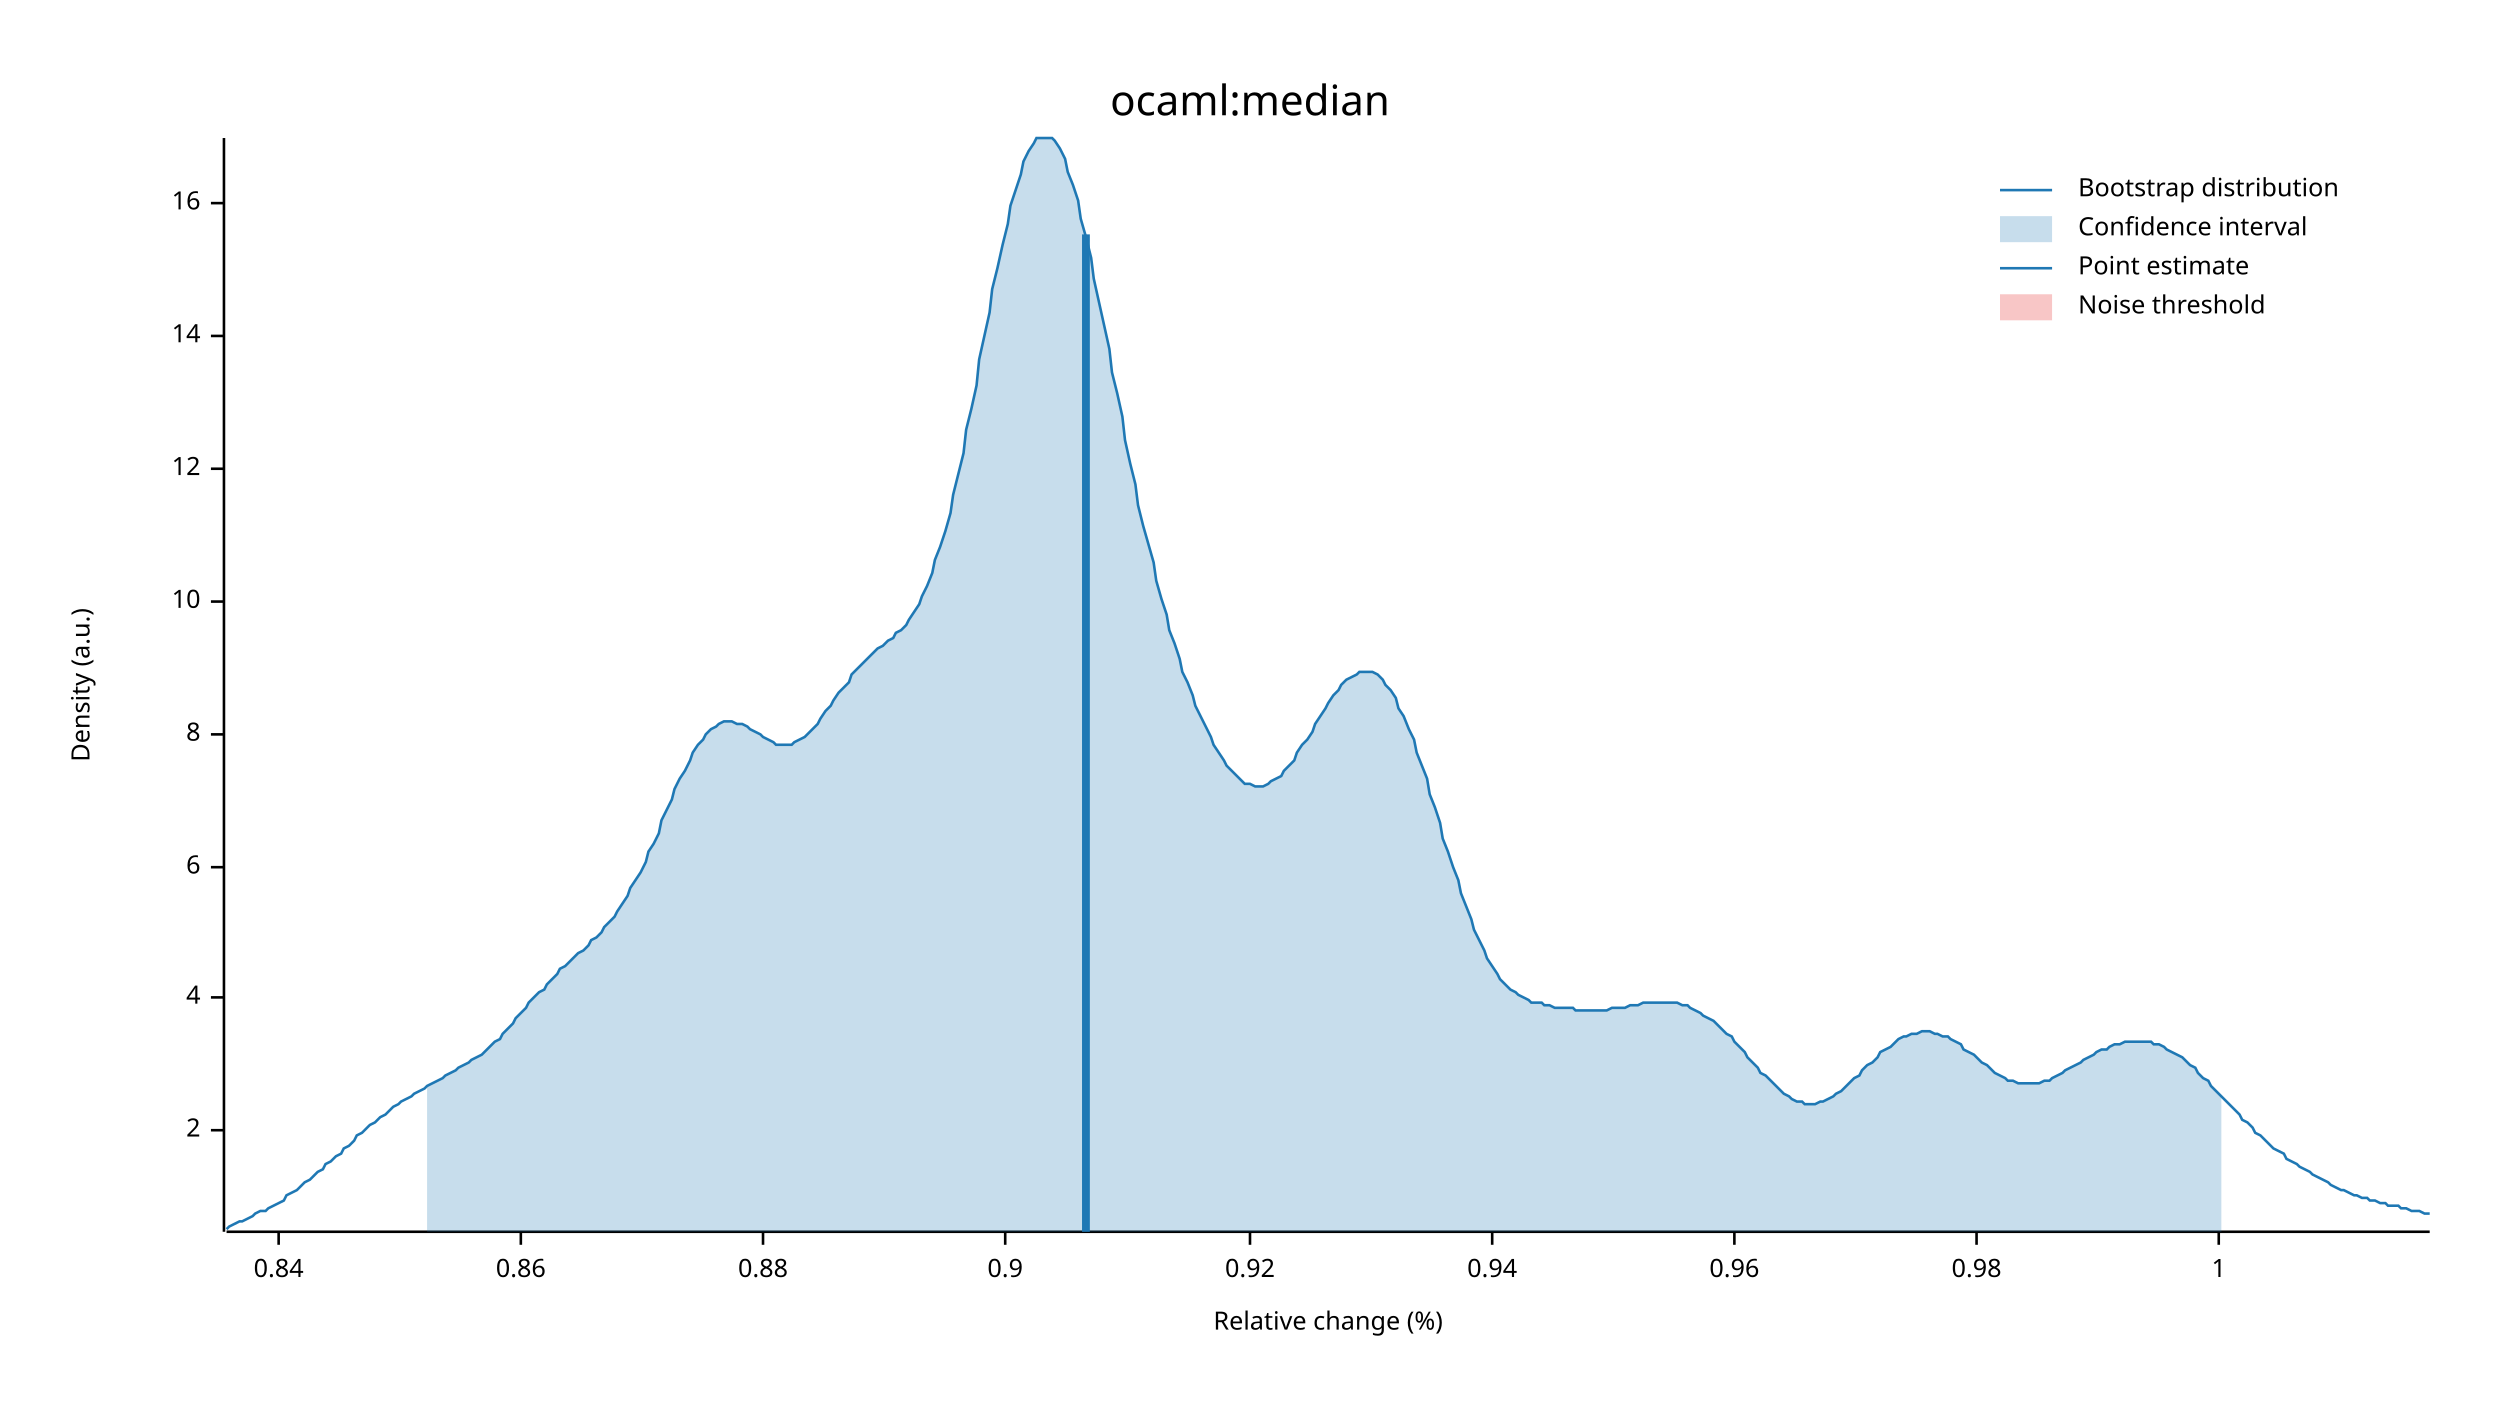
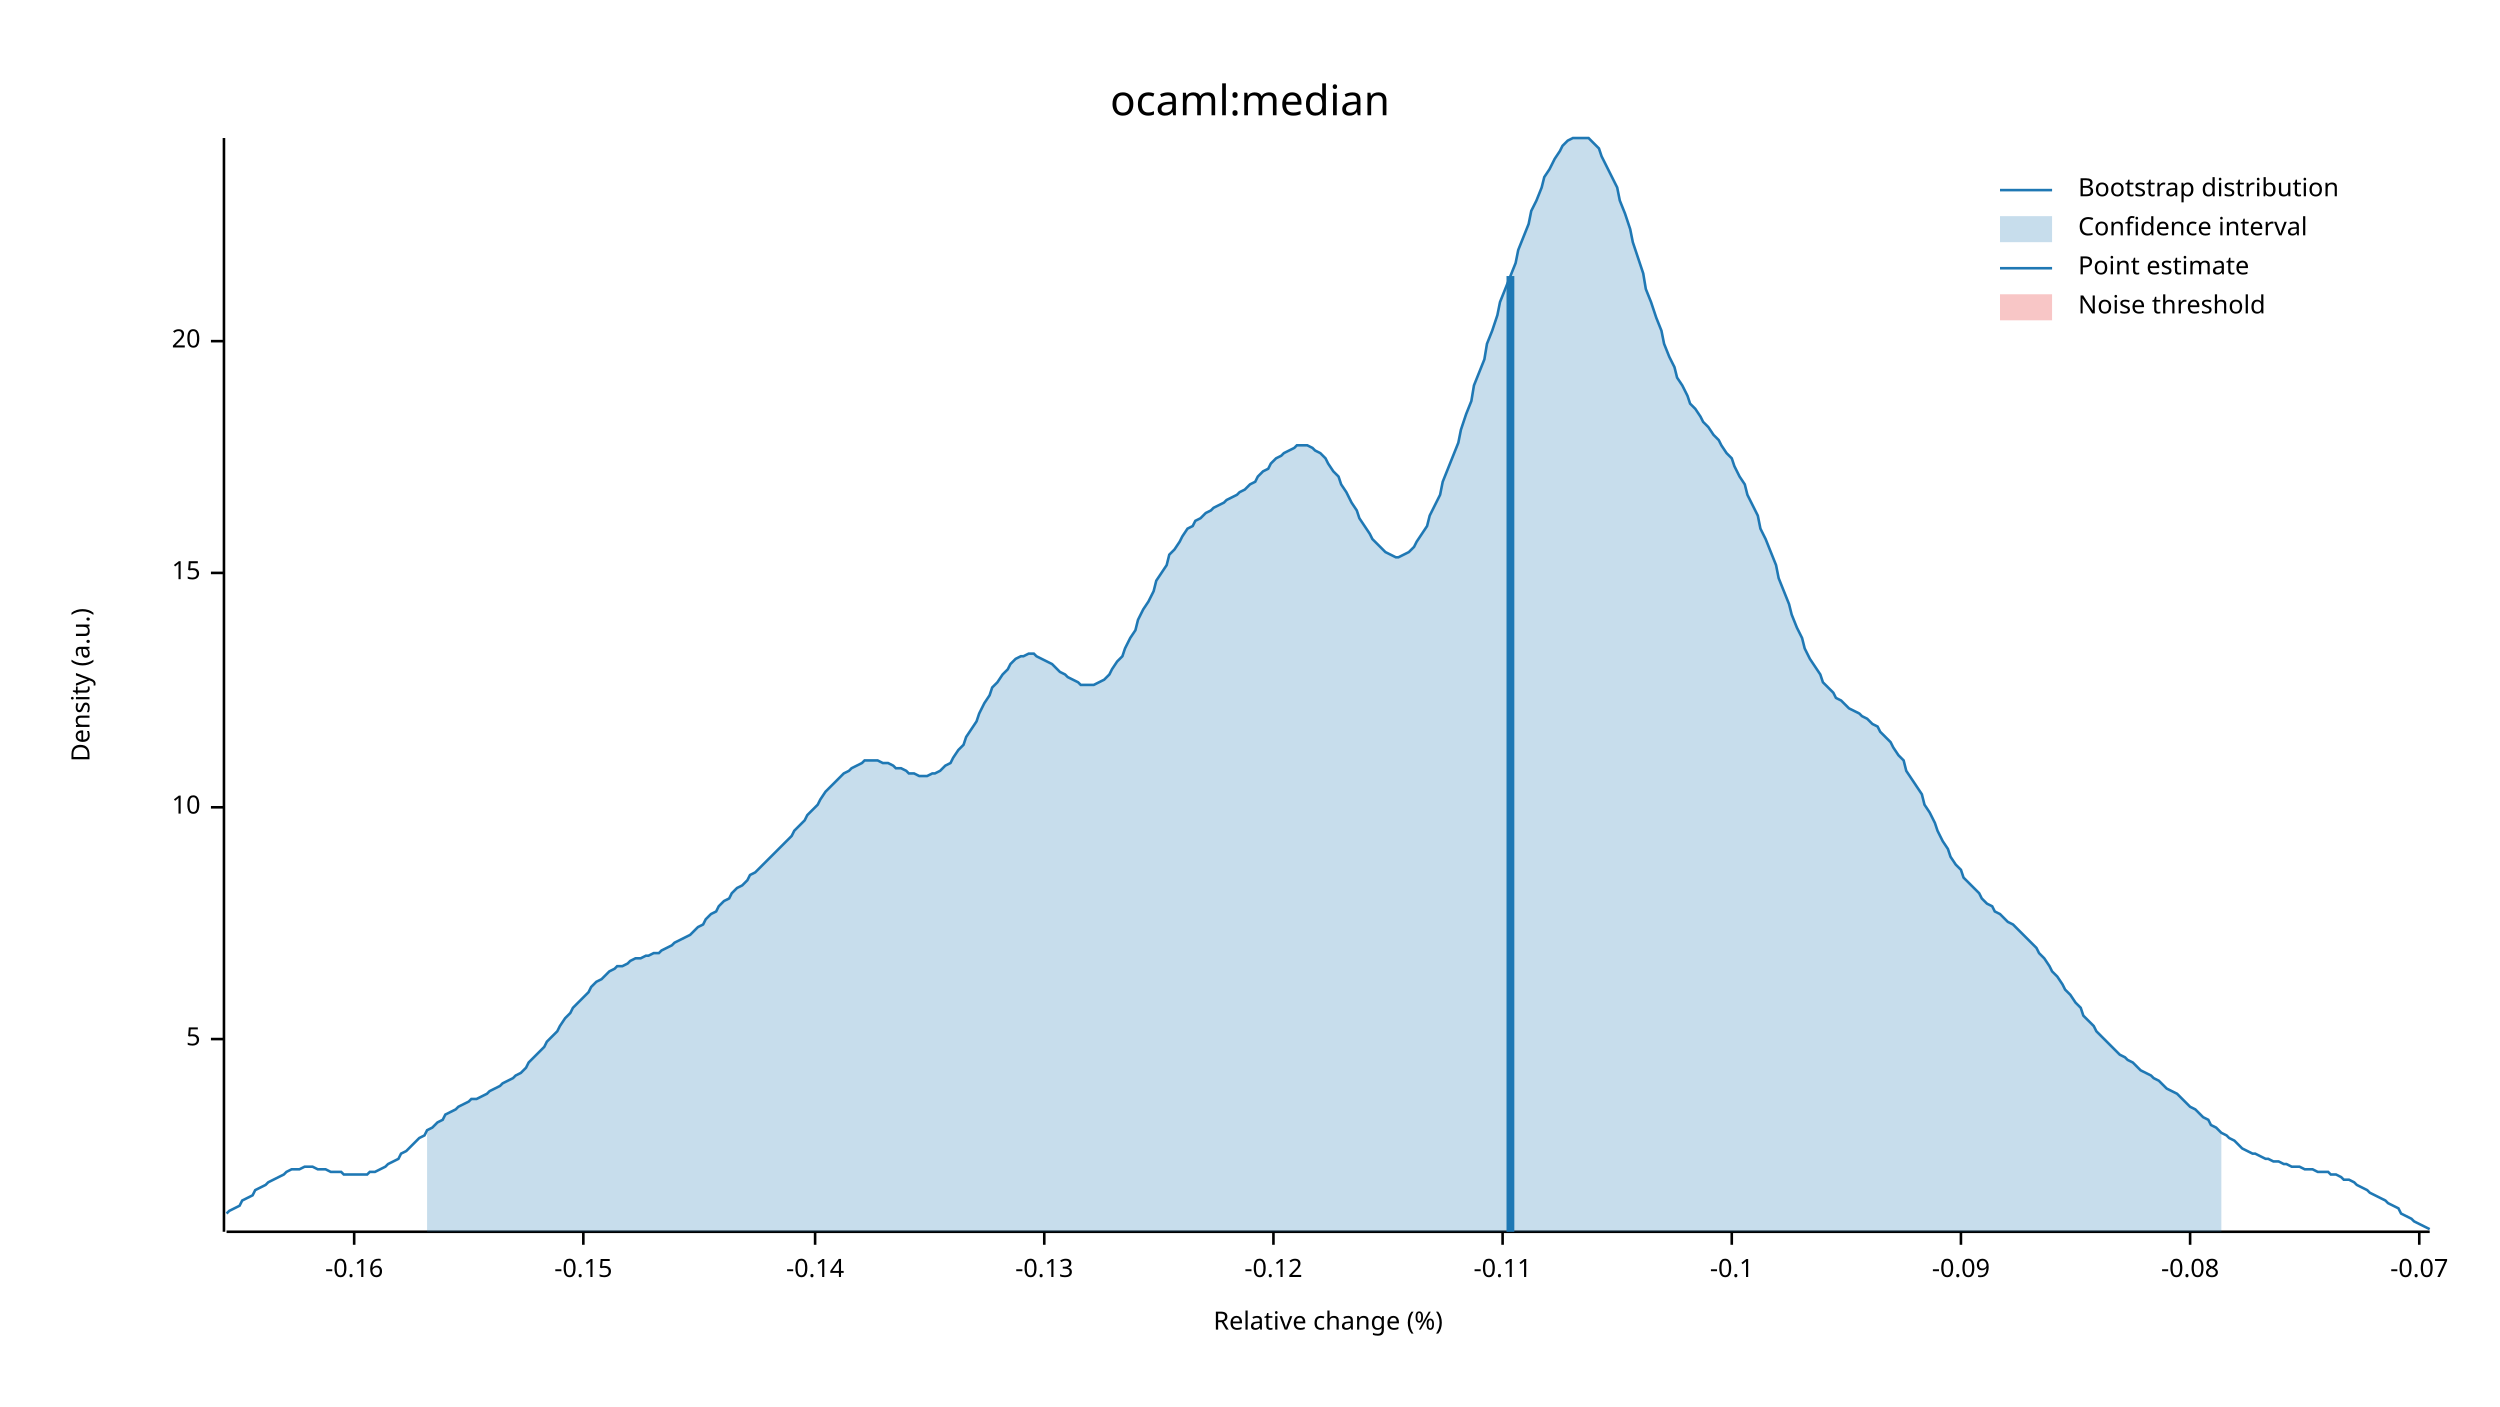
<svg xmlns="http://www.w3.org/2000/svg" width="960" height="540" viewBox="0 0 960 540">
  <text x="480" y="32" dy="0.76em" text-anchor="middle" font-family="sans-serif" font-size="16.129" opacity="1" fill="#000000">
ocaml:median
</text>
  <text x="27" y="263" dy="0.76em" text-anchor="middle" font-family="sans-serif" font-size="9.677" opacity="1" fill="#000000" transform="rotate(270, 27, 263)">
Density (a.u.)
</text>
  <text x="510" y="513" dy="-0.5ex" text-anchor="middle" font-family="sans-serif" font-size="9.677" opacity="1" fill="#000000">
Relative change (%)
</text>
  <polyline fill="none" opacity="1" stroke="#000000" stroke-width="1" points="86,53 86,473 " />
-   <text x="77" y="434" dy="0.5ex" text-anchor="end" font-family="sans-serif" font-size="9.677" opacity="1" fill="#000000">
- 2
+   <text x="77" y="399" dy="0.5ex" text-anchor="end" font-family="sans-serif" font-size="9.677" opacity="1" fill="#000000">
+ 5
</text>
-   <polyline fill="none" opacity="1" stroke="#000000" stroke-width="1" points="81,434 86,434 " />
-   <text x="77" y="383" dy="0.5ex" text-anchor="end" font-family="sans-serif" font-size="9.677" opacity="1" fill="#000000">
- 4
- </text>
-   <polyline fill="none" opacity="1" stroke="#000000" stroke-width="1" points="81,383 86,383 " />
-   <text x="77" y="333" dy="0.5ex" text-anchor="end" font-family="sans-serif" font-size="9.677" opacity="1" fill="#000000">
- 6
- </text>
-   <polyline fill="none" opacity="1" stroke="#000000" stroke-width="1" points="81,333 86,333 " />
-   <text x="77" y="282" dy="0.5ex" text-anchor="end" font-family="sans-serif" font-size="9.677" opacity="1" fill="#000000">
- 8
- </text>
-   <polyline fill="none" opacity="1" stroke="#000000" stroke-width="1" points="81,282 86,282 " />
-   <text x="77" y="231" dy="0.5ex" text-anchor="end" font-family="sans-serif" font-size="9.677" opacity="1" fill="#000000">
+   <polyline fill="none" opacity="1" stroke="#000000" stroke-width="1" points="81,399 86,399 " />
+   <text x="77" y="310" dy="0.5ex" text-anchor="end" font-family="sans-serif" font-size="9.677" opacity="1" fill="#000000">
10
</text>
-   <polyline fill="none" opacity="1" stroke="#000000" stroke-width="1" points="81,231 86,231 " />
-   <text x="77" y="180" dy="0.5ex" text-anchor="end" font-family="sans-serif" font-size="9.677" opacity="1" fill="#000000">
- 12
+   <polyline fill="none" opacity="1" stroke="#000000" stroke-width="1" points="81,310 86,310 " />
+   <text x="77" y="220" dy="0.5ex" text-anchor="end" font-family="sans-serif" font-size="9.677" opacity="1" fill="#000000">
+ 15
</text>
-   <polyline fill="none" opacity="1" stroke="#000000" stroke-width="1" points="81,180 86,180 " />
-   <text x="77" y="129" dy="0.5ex" text-anchor="end" font-family="sans-serif" font-size="9.677" opacity="1" fill="#000000">
- 14
+   <polyline fill="none" opacity="1" stroke="#000000" stroke-width="1" points="81,220 86,220 " />
+   <text x="77" y="131" dy="0.5ex" text-anchor="end" font-family="sans-serif" font-size="9.677" opacity="1" fill="#000000">
+ 20
</text>
-   <polyline fill="none" opacity="1" stroke="#000000" stroke-width="1" points="81,129 86,129 " />
-   <text x="77" y="78" dy="0.5ex" text-anchor="end" font-family="sans-serif" font-size="9.677" opacity="1" fill="#000000">
- 16
+   <polyline fill="none" opacity="1" stroke="#000000" stroke-width="1" points="81,131 86,131 " />
+   <polyline fill="none" opacity="1" stroke="#000000" stroke-width="1" points="87,473 933,473 " />
+   <text x="136" y="483" dy="0.76em" text-anchor="middle" font-family="sans-serif" font-size="9.677" opacity="1" fill="#000000">
+ -0.16
</text>
-   <polyline fill="none" opacity="1" stroke="#000000" stroke-width="1" points="81,78 86,78 " />
-   <polyline fill="none" opacity="1" stroke="#000000" stroke-width="1" points="87,473 933,473 " />
-   <text x="107" y="483" dy="0.76em" text-anchor="middle" font-family="sans-serif" font-size="9.677" opacity="1" fill="#000000">
- 0.84
+   <polyline fill="none" opacity="1" stroke="#000000" stroke-width="1" points="136,473 136,478 " />
+   <text x="224" y="483" dy="0.76em" text-anchor="middle" font-family="sans-serif" font-size="9.677" opacity="1" fill="#000000">
+ -0.15
</text>
-   <polyline fill="none" opacity="1" stroke="#000000" stroke-width="1" points="107,473 107,478 " />
-   <text x="200" y="483" dy="0.76em" text-anchor="middle" font-family="sans-serif" font-size="9.677" opacity="1" fill="#000000">
- 0.86
+   <polyline fill="none" opacity="1" stroke="#000000" stroke-width="1" points="224,473 224,478 " />
+   <text x="313" y="483" dy="0.76em" text-anchor="middle" font-family="sans-serif" font-size="9.677" opacity="1" fill="#000000">
+ -0.14
</text>
-   <polyline fill="none" opacity="1" stroke="#000000" stroke-width="1" points="200,473 200,478 " />
-   <text x="293" y="483" dy="0.76em" text-anchor="middle" font-family="sans-serif" font-size="9.677" opacity="1" fill="#000000">
- 0.88
+   <polyline fill="none" opacity="1" stroke="#000000" stroke-width="1" points="313,473 313,478 " />
+   <text x="401" y="483" dy="0.76em" text-anchor="middle" font-family="sans-serif" font-size="9.677" opacity="1" fill="#000000">
+ -0.13
</text>
-   <polyline fill="none" opacity="1" stroke="#000000" stroke-width="1" points="293,473 293,478 " />
-   <text x="386" y="483" dy="0.76em" text-anchor="middle" font-family="sans-serif" font-size="9.677" opacity="1" fill="#000000">
- 0.9
+   <polyline fill="none" opacity="1" stroke="#000000" stroke-width="1" points="401,473 401,478 " />
+   <text x="489" y="483" dy="0.76em" text-anchor="middle" font-family="sans-serif" font-size="9.677" opacity="1" fill="#000000">
+ -0.12
</text>
-   <polyline fill="none" opacity="1" stroke="#000000" stroke-width="1" points="386,473 386,478 " />
-   <text x="480" y="483" dy="0.76em" text-anchor="middle" font-family="sans-serif" font-size="9.677" opacity="1" fill="#000000">
- 0.92
+   <polyline fill="none" opacity="1" stroke="#000000" stroke-width="1" points="489,473 489,478 " />
+   <text x="577" y="483" dy="0.76em" text-anchor="middle" font-family="sans-serif" font-size="9.677" opacity="1" fill="#000000">
+ -0.11
</text>
-   <polyline fill="none" opacity="1" stroke="#000000" stroke-width="1" points="480,473 480,478 " />
-   <text x="573" y="483" dy="0.76em" text-anchor="middle" font-family="sans-serif" font-size="9.677" opacity="1" fill="#000000">
- 0.94
+   <polyline fill="none" opacity="1" stroke="#000000" stroke-width="1" points="577,473 577,478 " />
+   <text x="665" y="483" dy="0.76em" text-anchor="middle" font-family="sans-serif" font-size="9.677" opacity="1" fill="#000000">
+ -0.1
</text>
-   <polyline fill="none" opacity="1" stroke="#000000" stroke-width="1" points="573,473 573,478 " />
-   <text x="666" y="483" dy="0.76em" text-anchor="middle" font-family="sans-serif" font-size="9.677" opacity="1" fill="#000000">
- 0.96
+   <polyline fill="none" opacity="1" stroke="#000000" stroke-width="1" points="665,473 665,478 " />
+   <text x="753" y="483" dy="0.76em" text-anchor="middle" font-family="sans-serif" font-size="9.677" opacity="1" fill="#000000">
+ -0.09
</text>
-   <polyline fill="none" opacity="1" stroke="#000000" stroke-width="1" points="666,473 666,478 " />
-   <text x="759" y="483" dy="0.76em" text-anchor="middle" font-family="sans-serif" font-size="9.677" opacity="1" fill="#000000">
- 0.98
+   <polyline fill="none" opacity="1" stroke="#000000" stroke-width="1" points="753,473 753,478 " />
+   <text x="841" y="483" dy="0.76em" text-anchor="middle" font-family="sans-serif" font-size="9.677" opacity="1" fill="#000000">
+ -0.08
</text>
-   <polyline fill="none" opacity="1" stroke="#000000" stroke-width="1" points="759,473 759,478 " />
-   <text x="852" y="483" dy="0.76em" text-anchor="middle" font-family="sans-serif" font-size="9.677" opacity="1" fill="#000000">
- 1
+   <polyline fill="none" opacity="1" stroke="#000000" stroke-width="1" points="841,473 841,478 " />
+   <text x="929" y="483" dy="0.76em" text-anchor="middle" font-family="sans-serif" font-size="9.677" opacity="1" fill="#000000">
+ -0.07
</text>
-   <polyline fill="none" opacity="1" stroke="#000000" stroke-width="1" points="852,473 852,478 " />
-   <polyline fill="none" opacity="1" stroke="#1F78B4" stroke-width="1" points="87,472 88,471 90,470 92,469 93,469 95,468 97,467 98,466 100,465 102,465 103,464 105,463 107,462 109,461 110,459 112,458 114,457 115,456 117,454 119,453 120,452 122,450 124,449 125,447 127,446 129,444 131,443 132,441 134,440 136,438 137,436 139,435 141,433 142,432 144,431 146,429 148,428 149,427 151,425 153,424 154,423 156,422 158,421 159,420 161,419 163,418 164,417 166,416 168,415 170,414 171,413 173,412 175,411 176,410 178,409 180,408 181,407 183,406 185,405 187,403 188,402 190,400 192,399 193,397 195,395 197,393 198,391 200,389 202,387 203,385 205,383 207,381 209,380 210,378 212,376 214,374 215,372 217,371 219,369 220,368 222,366 224,365 226,363 227,361 229,360 231,358 232,356 234,354 236,352 237,350 239,347 241,344 242,341 244,338 246,335 248,331 249,327 251,324 253,320 254,315 256,311 258,307 259,303 261,299 263,296 265,292 266,289 268,286 270,284 271,282 273,280 275,279 276,278 278,277 280,277 281,277 283,278 285,278 287,279 288,280 290,281 292,282 293,283 295,284 297,285 298,286 300,286 302,286 304,286 305,285 307,284 309,283 310,282 312,280 314,278 315,276 317,273 319,271 320,269 322,266 324,264 326,262 327,259 329,257 331,255 332,254 334,252 336,250 337,249 339,248 341,246 343,245 344,243 346,242 348,240 349,238 351,235 353,232 354,229 356,225 358,220 359,215 361,210 363,204 365,197 366,190 368,182 370,174 371,165 373,157 375,148 376,138 378,129 380,120 381,111 383,103 385,94 387,86 388,79 390,73 392,67 393,62 395,58 397,55 398,53 400,53 402,53 404,53 405,54 407,57 409,61 410,66 412,71 414,77 415,84 417,91 419,99 420,107 422,116 424,125 426,134 427,143 429,151 431,160 432,169 434,178 436,186 437,194 439,202 441,209 443,216 444,223 446,230 448,236 449,242 451,247 453,253 454,258 456,262 458,267 459,271 461,275 463,279 465,283 466,286 468,289 470,292 471,294 473,296 475,298 476,299 478,301 480,301 482,302 483,302 485,302 487,301 488,300 490,299 492,298 493,296 495,294 497,292 498,289 500,286 502,284 504,281 505,278 507,275 509,272 510,270 512,267 514,265 515,263 517,261 519,260 521,259 522,258 524,258 526,258 527,258 529,259 531,261 532,263 534,265 536,268 537,272 539,275 541,280 543,284 544,289 546,294 548,299 549,305 551,310 553,316 554,322 556,327 558,333 560,338 561,343 563,348 565,353 566,357 568,361 570,365 571,368 573,371 575,374 576,376 578,378 580,380 582,381 583,382 585,383 587,384 588,385 590,385 592,385 593,386 595,386 597,387 599,387 600,387 602,387 604,387 605,388 607,388 609,388 610,388 612,388 614,388 615,388 617,388 619,387 621,387 622,387 624,387 626,386 627,386 629,386 631,385 632,385 634,385 636,385 638,385 639,385 641,385 643,385 644,385 646,386 648,386 649,387 651,388 653,389 654,390 656,391 658,392 660,394 661,395 663,397 665,398 666,400 668,402 670,404 671,406 673,408 675,410 676,412 678,413 680,415 682,417 683,418 685,420 687,421 688,422 690,423 692,423 693,424 695,424 697,424 699,423 700,423 702,422 704,421 705,420 707,419 709,417 710,416 712,414 714,413 715,411 717,409 719,408 721,406 722,404 724,403 726,402 727,401 729,399 731,398 732,398 734,397 736,397 738,396 739,396 741,396 743,397 744,397 746,398 748,398 749,399 751,400 753,401 754,403 756,404 758,405 760,407 761,408 763,409 765,411 766,412 768,413 770,414 771,415 773,415 775,416 777,416 778,416 780,416 782,416 783,416 785,415 787,415 788,414 790,413 792,412 793,411 795,410 797,409 799,408 800,407 802,406 804,405 805,404 807,403 809,403 810,402 812,401 814,401 816,400 817,400 819,400 821,400 822,400 824,400 826,400 827,401 829,401 831,402 832,403 834,404 836,405 838,406 839,407 841,409 843,410 844,412 846,414 848,415 849,417 851,419 853,421 855,423 856,424 858,426 860,428 861,430 863,431 865,433 866,435 868,436 870,438 871,439 873,441 875,442 877,443 878,445 880,446 882,447 883,448 885,449 887,450 888,451 890,452 892,453 894,454 895,455 897,456 899,457 900,457 902,458 904,459 905,459 907,460 909,460 910,461 912,461 914,462 916,462 917,463 919,463 921,463 922,464 924,464 926,465 927,465 929,465 931,466 933,466 " />
-   <polygon opacity="0.25" fill="#1F78B4" points="164,417 166,416 168,415 170,414 171,413 173,412 175,411 176,410 178,409 180,408 181,407 183,406 185,405 187,403 188,402 190,400 192,399 193,397 195,395 197,393 198,391 200,389 202,387 203,385 205,383 207,381 209,380 210,378 212,376 214,374 215,372 217,371 219,369 220,368 222,366 224,365 226,363 227,361 229,360 231,358 232,356 234,354 236,352 237,350 239,347 241,344 242,341 244,338 246,335 248,331 249,327 251,324 253,320 254,315 256,311 258,307 259,303 261,299 263,296 265,292 266,289 268,286 270,284 271,282 273,280 275,279 276,278 278,277 280,277 281,277 283,278 285,278 287,279 288,280 290,281 292,282 293,283 295,284 297,285 298,286 300,286 302,286 304,286 305,285 307,284 309,283 310,282 312,280 314,278 315,276 317,273 319,271 320,269 322,266 324,264 326,262 327,259 329,257 331,255 332,254 334,252 336,250 337,249 339,248 341,246 343,245 344,243 346,242 348,240 349,238 351,235 353,232 354,229 356,225 358,220 359,215 361,210 363,204 365,197 366,190 368,182 370,174 371,165 373,157 375,148 376,138 378,129 380,120 381,111 383,103 385,94 387,86 388,79 390,73 392,67 393,62 395,58 397,55 398,53 400,53 402,53 404,53 405,54 407,57 409,61 410,66 412,71 414,77 415,84 417,91 419,99 420,107 422,116 424,125 426,134 427,143 429,151 431,160 432,169 434,178 436,186 437,194 439,202 441,209 443,216 444,223 446,230 448,236 449,242 451,247 453,253 454,258 456,262 458,267 459,271 461,275 463,279 465,283 466,286 468,289 470,292 471,294 473,296 475,298 476,299 478,301 480,301 482,302 483,302 485,302 487,301 488,300 490,299 492,298 493,296 495,294 497,292 498,289 500,286 502,284 504,281 505,278 507,275 509,272 510,270 512,267 514,265 515,263 517,261 519,260 521,259 522,258 524,258 526,258 527,258 529,259 531,261 532,263 534,265 536,268 537,272 539,275 541,280 543,284 544,289 546,294 548,299 549,305 551,310 553,316 554,322 556,327 558,333 560,338 561,343 563,348 565,353 566,357 568,361 570,365 571,368 573,371 575,374 576,376 578,378 580,380 582,381 583,382 585,383 587,384 588,385 590,385 592,385 593,386 595,386 597,387 599,387 600,387 602,387 604,387 605,388 607,388 609,388 610,388 612,388 614,388 615,388 617,388 619,387 621,387 622,387 624,387 626,386 627,386 629,386 631,385 632,385 634,385 636,385 638,385 639,385 641,385 643,385 644,385 646,386 648,386 649,387 651,388 653,389 654,390 656,391 658,392 660,394 661,395 663,397 665,398 666,400 668,402 670,404 671,406 673,408 675,410 676,412 678,413 680,415 682,417 683,418 685,420 687,421 688,422 690,423 692,423 693,424 695,424 697,424 699,423 700,423 702,422 704,421 705,420 707,419 709,417 710,416 712,414 714,413 715,411 717,409 719,408 721,406 722,404 724,403 726,402 727,401 729,399 731,398 732,398 734,397 736,397 738,396 739,396 741,396 743,397 744,397 746,398 748,398 749,399 751,400 753,401 754,403 756,404 758,405 760,407 761,408 763,409 765,411 766,412 768,413 770,414 771,415 773,415 775,416 777,416 778,416 780,416 782,416 783,416 785,415 787,415 788,414 790,413 792,412 793,411 795,410 797,409 799,408 800,407 802,406 804,405 805,404 807,403 809,403 810,402 812,401 814,401 816,400 817,400 819,400 821,400 822,400 824,400 826,400 827,401 829,401 831,402 832,403 834,404 836,405 838,406 839,407 841,409 843,410 844,412 846,414 848,415 849,417 851,419 853,421 853,473 164,473 " />
-   <polyline fill="none" opacity="1" stroke="#1F78B4" stroke-width="3" points="417,473 417,90 " />
+   <polyline fill="none" opacity="1" stroke="#000000" stroke-width="1" points="929,473 929,478 " />
+   <polyline fill="none" opacity="1" stroke="#1F78B4" stroke-width="1" points="87,466 88,465 90,464 92,463 93,461 95,460 97,459 98,457 100,456 102,455 103,454 105,453 107,452 109,451 110,450 112,449 114,449 115,449 117,448 119,448 120,448 122,449 124,449 125,449 127,450 129,450 131,450 132,451 134,451 136,451 137,451 139,451 141,451 142,450 144,450 146,449 148,448 149,447 151,446 153,445 154,443 156,442 158,440 159,439 161,437 163,436 164,434 166,433 168,431 170,430 171,428 173,427 175,426 176,425 178,424 180,423 181,422 183,422 185,421 187,420 188,419 190,418 192,417 193,416 195,415 197,414 198,413 200,412 202,410 203,408 205,406 207,404 209,402 210,400 212,398 214,396 215,394 217,391 219,389 220,387 222,385 224,383 226,381 227,379 229,377 231,376 232,375 234,373 236,372 237,371 239,371 241,370 242,369 244,368 246,368 248,367 249,367 251,366 253,366 254,365 256,364 258,363 259,362 261,361 263,360 265,359 266,358 268,356 270,355 271,353 273,351 275,350 276,348 278,346 280,345 281,343 283,341 285,340 287,338 288,336 290,335 292,333 293,332 295,330 297,328 298,327 300,325 302,323 304,321 305,319 307,317 309,315 310,313 312,311 314,309 315,307 317,304 319,302 320,301 322,299 324,297 326,296 327,295 329,294 331,293 332,292 334,292 336,292 337,292 339,293 341,293 343,294 344,295 346,295 348,296 349,297 351,297 353,298 354,298 356,298 358,297 359,297 361,296 363,294 365,293 366,291 368,288 370,286 371,283 373,280 375,277 376,274 378,270 380,267 381,264 383,262 385,259 387,257 388,255 390,253 392,252 393,252 395,251 397,251 398,252 400,253 402,254 404,255 405,256 407,258 409,259 410,260 412,261 414,262 415,263 417,263 419,263 420,263 422,262 424,261 426,259 427,257 429,254 431,252 432,249 434,245 436,242 437,238 439,234 441,231 443,227 444,223 446,220 448,217 449,213 451,211 453,208 454,206 456,203 458,202 459,200 461,199 463,197 465,196 466,195 468,194 470,193 471,192 473,191 475,190 476,189 478,188 480,186 482,185 483,183 485,181 487,180 488,178 490,176 492,175 493,174 495,173 497,172 498,171 500,171 502,171 504,172 505,173 507,174 509,176 510,178 512,181 514,183 515,186 517,189 519,193 521,196 522,199 524,202 526,205 527,207 529,209 531,211 532,212 534,213 536,214 537,214 539,213 541,212 543,210 544,208 546,205 548,202 549,198 551,194 553,190 554,185 556,180 558,175 560,170 561,165 563,159 565,154 566,148 568,143 570,138 571,132 573,127 575,121 576,116 578,111 580,106 582,101 583,96 585,91 587,86 588,81 590,77 592,72 593,68 595,65 597,61 599,58 600,56 602,54 604,53 605,53 607,53 609,53 610,53 612,55 614,57 615,60 617,64 619,68 621,72 622,77 624,82 626,88 627,93 629,99 631,105 632,111 634,116 636,122 638,127 639,132 641,137 643,141 644,145 646,148 648,152 649,155 651,157 653,160 654,162 656,164 658,167 660,169 661,171 663,174 665,176 666,179 668,183 670,186 671,190 673,194 675,198 676,203 678,207 680,212 682,217 683,222 685,227 687,232 688,236 690,241 692,245 693,249 695,253 697,256 699,259 700,262 702,264 704,266 705,268 707,269 709,271 710,272 712,273 714,274 715,275 717,276 719,278 721,279 722,281 724,283 726,285 727,287 729,290 731,292 732,296 734,299 736,302 738,305 739,309 741,312 743,316 744,319 746,323 748,326 749,329 751,332 753,334 754,337 756,339 758,341 760,343 761,345 763,347 765,348 766,350 768,351 770,353 771,354 773,355 775,357 777,359 778,360 780,362 782,364 783,366 785,368 787,371 788,373 790,375 792,378 793,380 795,382 797,385 799,387 800,390 802,392 804,394 805,396 807,398 809,400 810,401 812,403 814,405 816,406 817,407 819,408 821,410 822,411 824,412 826,413 827,414 829,415 831,417 832,418 834,419 836,420 838,422 839,423 841,425 843,426 844,427 846,429 848,430 849,432 851,433 853,435 855,436 856,437 858,438 860,440 861,441 863,442 865,443 866,443 868,444 870,445 871,445 873,446 875,446 877,447 878,447 880,448 882,448 883,448 885,449 887,449 888,449 890,450 892,450 894,450 895,451 897,451 899,452 900,453 902,453 904,454 905,455 907,456 909,457 910,458 912,459 914,460 916,461 917,462 919,463 921,464 922,466 924,467 926,468 927,469 929,470 931,471 933,472 " />
+   <polygon opacity="0.25" fill="#1F78B4" points="164,434 166,433 168,431 170,430 171,428 173,427 175,426 176,425 178,424 180,423 181,422 183,422 185,421 187,420 188,419 190,418 192,417 193,416 195,415 197,414 198,413 200,412 202,410 203,408 205,406 207,404 209,402 210,400 212,398 214,396 215,394 217,391 219,389 220,387 222,385 224,383 226,381 227,379 229,377 231,376 232,375 234,373 236,372 237,371 239,371 241,370 242,369 244,368 246,368 248,367 249,367 251,366 253,366 254,365 256,364 258,363 259,362 261,361 263,360 265,359 266,358 268,356 270,355 271,353 273,351 275,350 276,348 278,346 280,345 281,343 283,341 285,340 287,338 288,336 290,335 292,333 293,332 295,330 297,328 298,327 300,325 302,323 304,321 305,319 307,317 309,315 310,313 312,311 314,309 315,307 317,304 319,302 320,301 322,299 324,297 326,296 327,295 329,294 331,293 332,292 334,292 336,292 337,292 339,293 341,293 343,294 344,295 346,295 348,296 349,297 351,297 353,298 354,298 356,298 358,297 359,297 361,296 363,294 365,293 366,291 368,288 370,286 371,283 373,280 375,277 376,274 378,270 380,267 381,264 383,262 385,259 387,257 388,255 390,253 392,252 393,252 395,251 397,251 398,252 400,253 402,254 404,255 405,256 407,258 409,259 410,260 412,261 414,262 415,263 417,263 419,263 420,263 422,262 424,261 426,259 427,257 429,254 431,252 432,249 434,245 436,242 437,238 439,234 441,231 443,227 444,223 446,220 448,217 449,213 451,211 453,208 454,206 456,203 458,202 459,200 461,199 463,197 465,196 466,195 468,194 470,193 471,192 473,191 475,190 476,189 478,188 480,186 482,185 483,183 485,181 487,180 488,178 490,176 492,175 493,174 495,173 497,172 498,171 500,171 502,171 504,172 505,173 507,174 509,176 510,178 512,181 514,183 515,186 517,189 519,193 521,196 522,199 524,202 526,205 527,207 529,209 531,211 532,212 534,213 536,214 537,214 539,213 541,212 543,210 544,208 546,205 548,202 549,198 551,194 553,190 554,185 556,180 558,175 560,170 561,165 563,159 565,154 566,148 568,143 570,138 571,132 573,127 575,121 576,116 578,111 580,106 582,101 583,96 585,91 587,86 588,81 590,77 592,72 593,68 595,65 597,61 599,58 600,56 602,54 604,53 605,53 607,53 609,53 610,53 612,55 614,57 615,60 617,64 619,68 621,72 622,77 624,82 626,88 627,93 629,99 631,105 632,111 634,116 636,122 638,127 639,132 641,137 643,141 644,145 646,148 648,152 649,155 651,157 653,160 654,162 656,164 658,167 660,169 661,171 663,174 665,176 666,179 668,183 670,186 671,190 673,194 675,198 676,203 678,207 680,212 682,217 683,222 685,227 687,232 688,236 690,241 692,245 693,249 695,253 697,256 699,259 700,262 702,264 704,266 705,268 707,269 709,271 710,272 712,273 714,274 715,275 717,276 719,278 721,279 722,281 724,283 726,285 727,287 729,290 731,292 732,296 734,299 736,302 738,305 739,309 741,312 743,316 744,319 746,323 748,326 749,329 751,332 753,334 754,337 756,339 758,341 760,343 761,345 763,347 765,348 766,350 768,351 770,353 771,354 773,355 775,357 777,359 778,360 780,362 782,364 783,366 785,368 787,371 788,373 790,375 792,378 793,380 795,382 797,385 799,387 800,390 802,392 804,394 805,396 807,398 809,400 810,401 812,403 814,405 816,406 817,407 819,408 821,410 822,411 824,412 826,413 827,414 829,415 831,417 832,418 834,419 836,420 838,422 839,423 841,425 843,426 844,427 846,429 848,430 849,432 851,433 853,435 853,473 164,473 " />
+   <polyline fill="none" opacity="1" stroke="#1F78B4" stroke-width="3" points="580,473 580,106 " />
  <rect x="510" y="53" width="0" height="419" opacity="0.1" fill="#E31A1C" stroke="none" />
  <text x="798" y="68" dy="0.76em" text-anchor="start" font-family="sans-serif" font-size="9.677" opacity="1" fill="#000000">
Bootstrap distribution
</text>
  <text x="798" y="83" dy="0.76em" text-anchor="start" font-family="sans-serif" font-size="9.677" opacity="1" fill="#000000">
Confidence interval
</text>
  <text x="798" y="98" dy="0.76em" text-anchor="start" font-family="sans-serif" font-size="9.677" opacity="1" fill="#000000">
Point estimate
</text>
  <text x="798" y="113" dy="0.76em" text-anchor="start" font-family="sans-serif" font-size="9.677" opacity="1" fill="#000000">
Noise threshold
</text>
  <polyline fill="none" opacity="1" stroke="#1F78B4" stroke-width="1" points="768,73 788,73 " />
  <rect x="768" y="83" width="20" height="10" opacity="0.25" fill="#1F78B4" stroke="none" />
  <polyline fill="none" opacity="1" stroke="#1F78B4" stroke-width="1" points="768,103 788,103 " />
  <rect x="768" y="113" width="20" height="10" opacity="0.25" fill="#E31A1C" stroke="none" />
</svg>
